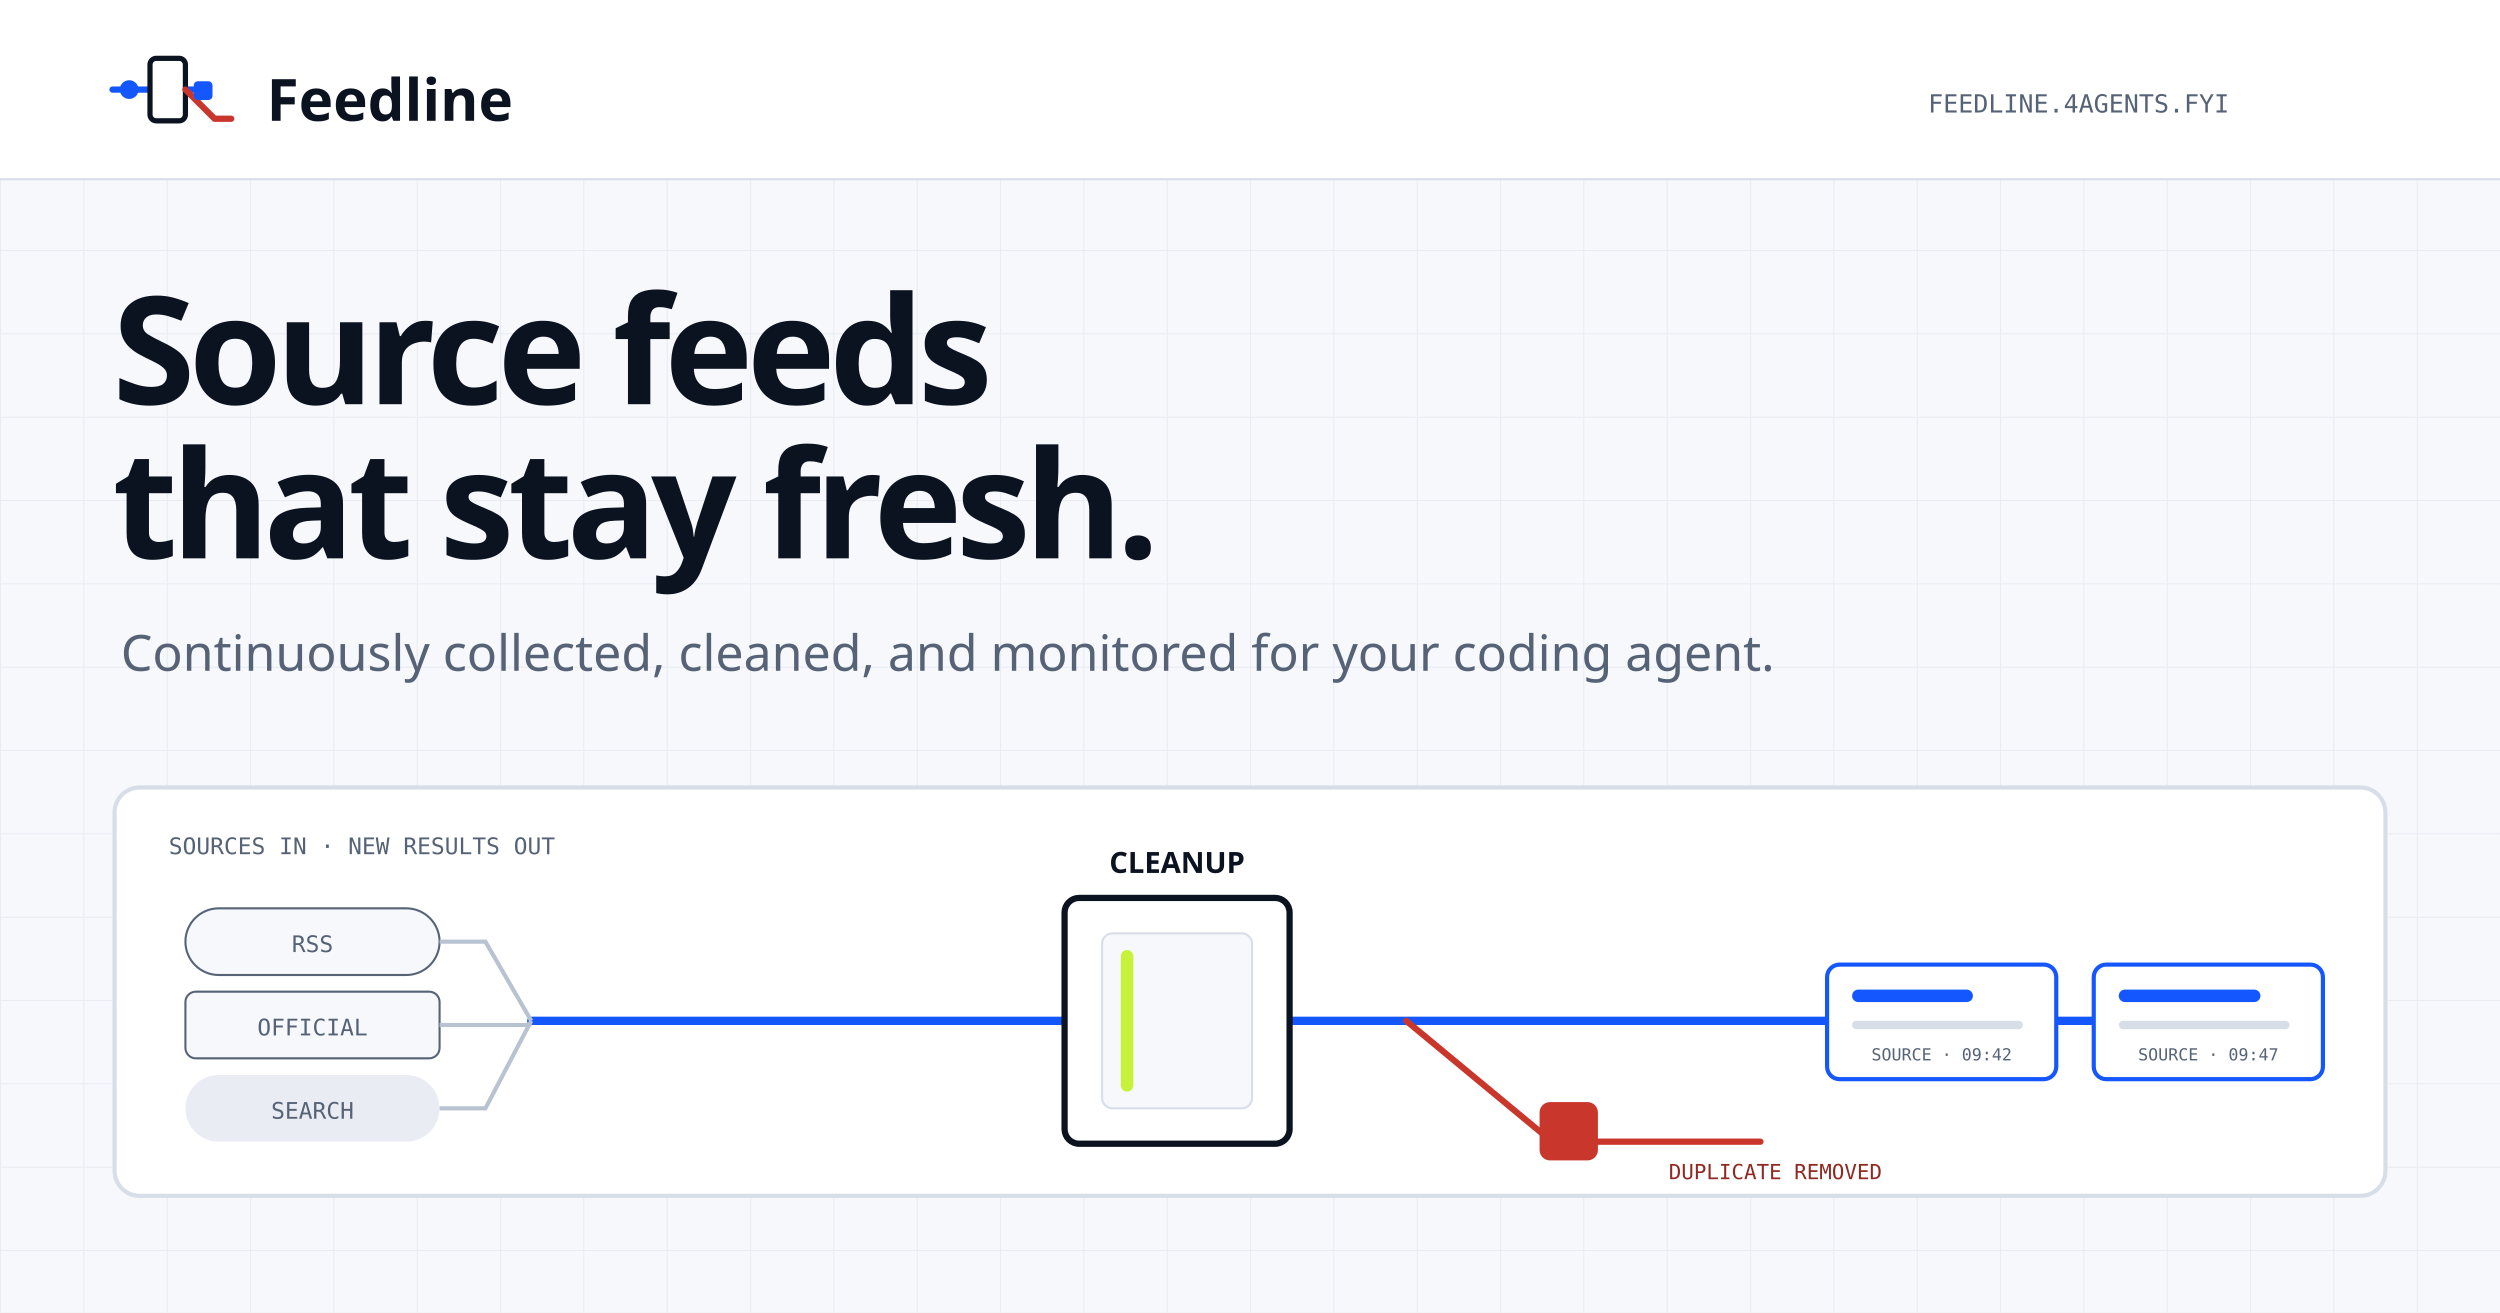
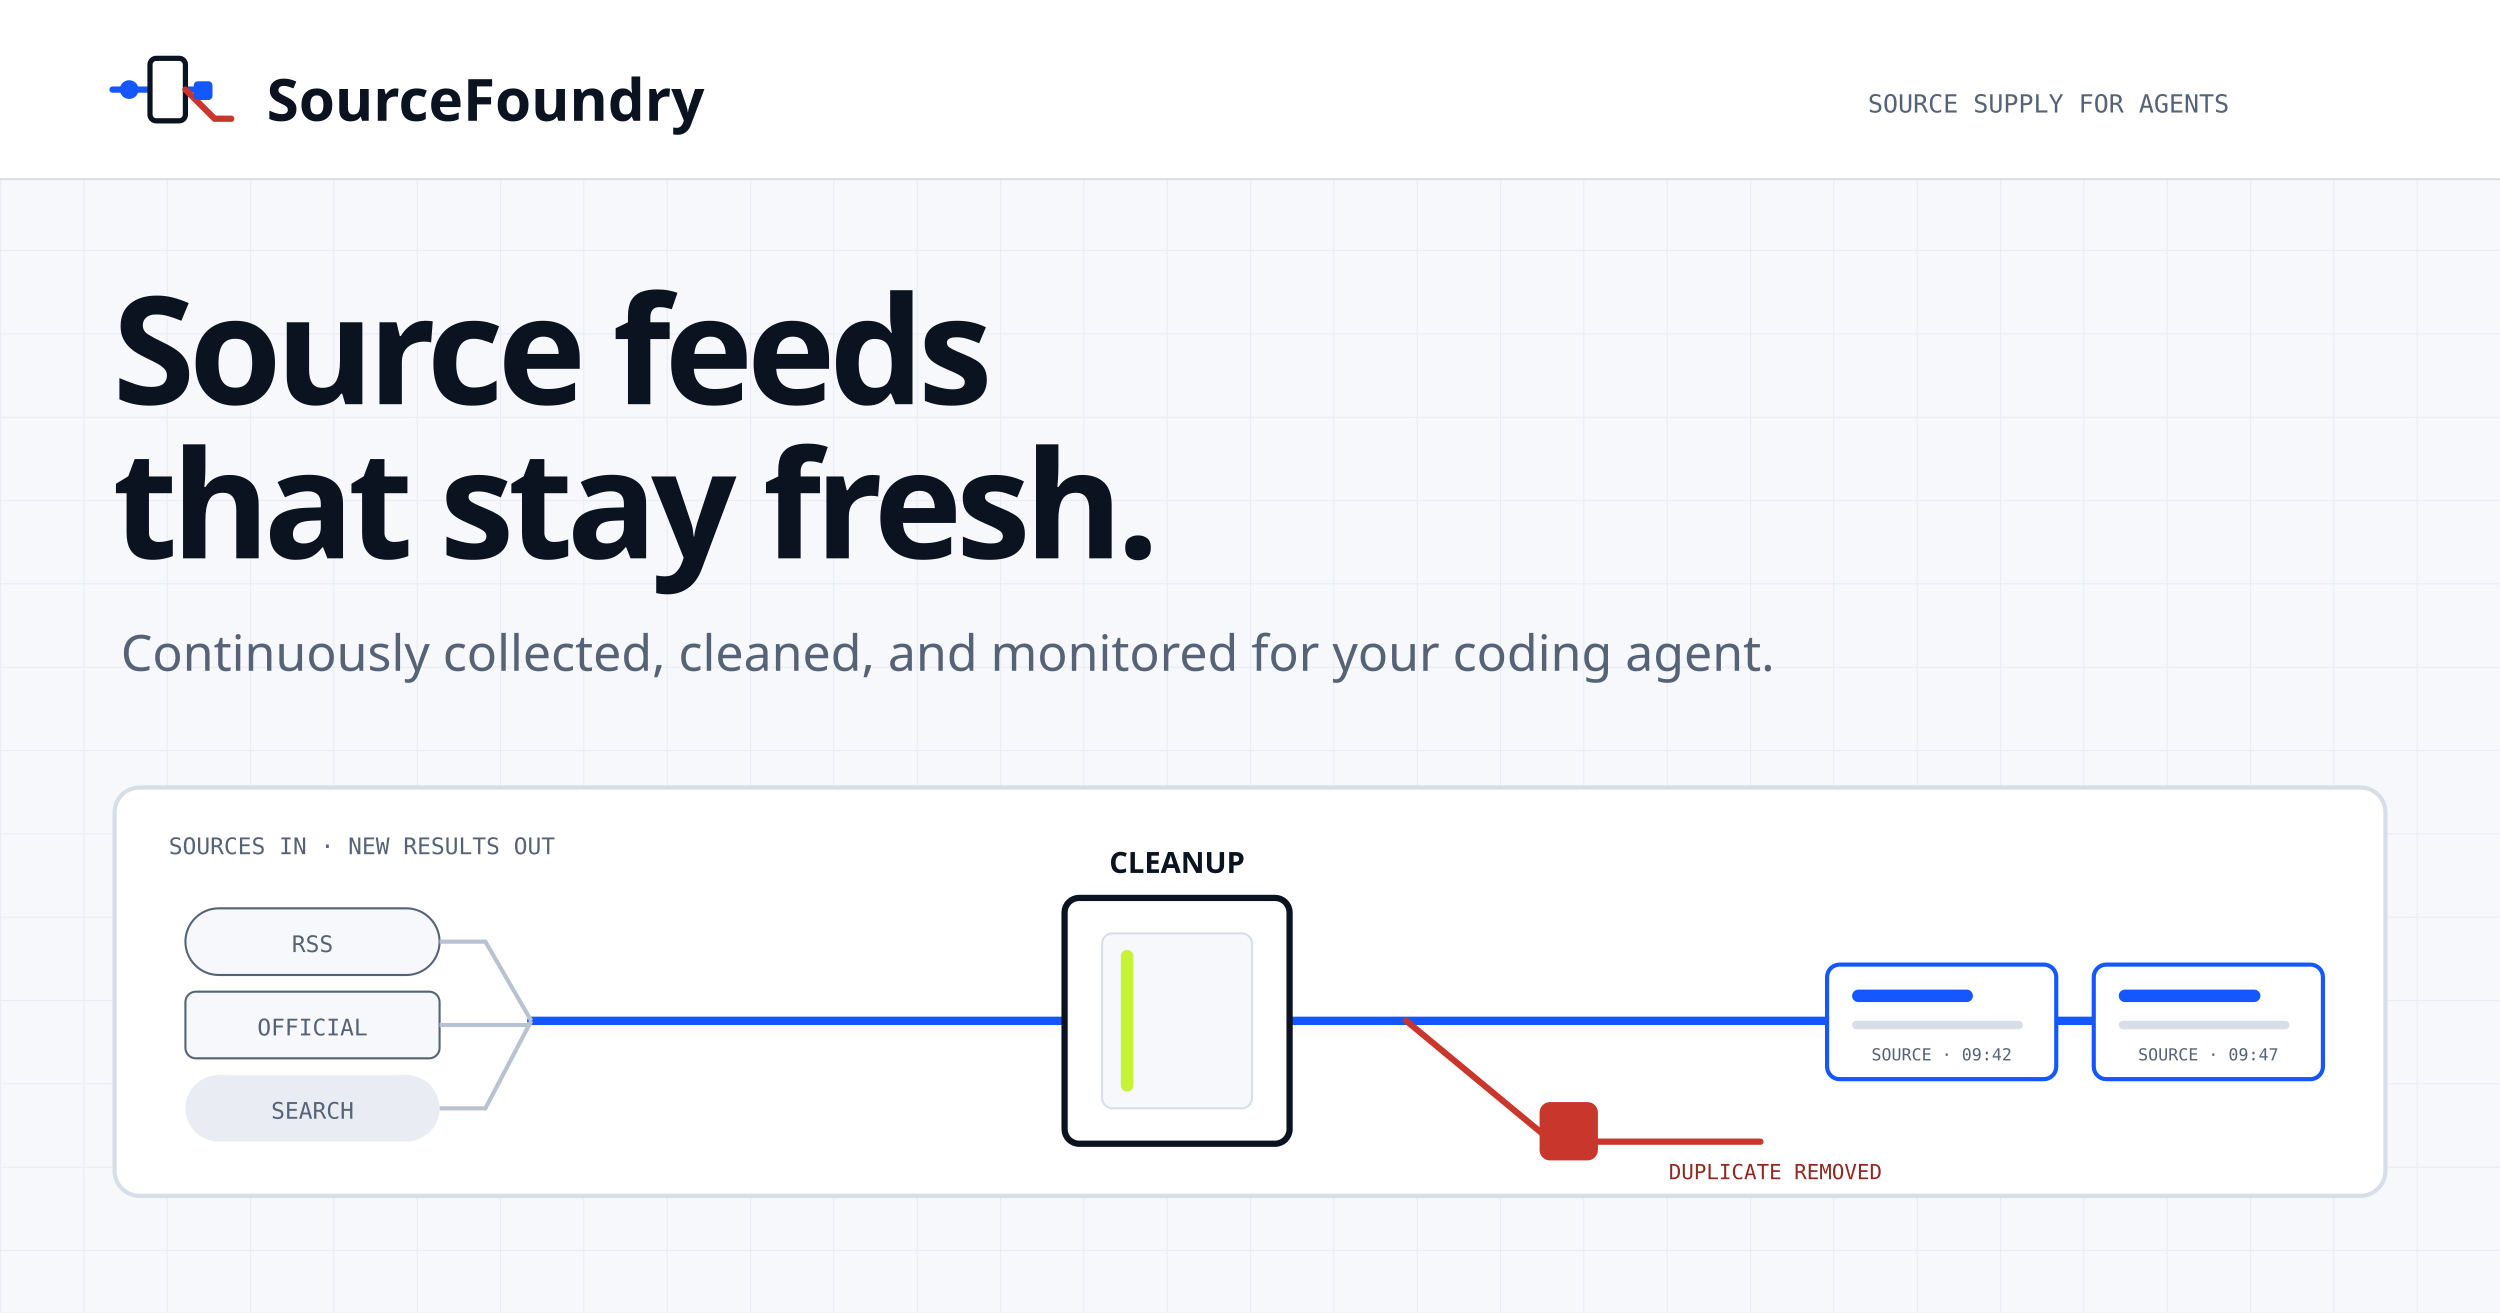
<svg xmlns="http://www.w3.org/2000/svg" width="1200" height="630" viewBox="0 0 1200 630">
  <defs>
    <pattern id="grid" width="40" height="40" patternUnits="userSpaceOnUse">
      <path d="M40 0H0V40" fill="none" stroke="#E9EDF3" stroke-width="1" />
    </pattern>
  </defs>
  <rect width="1200" height="630" fill="#F6F8FB" />
  <rect width="1200" height="630" fill="url(#grid)" />
  <rect x="0" y="0" width="1200" height="86" fill="#FFFFFF" />
  <path d="M0 86H1200" stroke="#D7DEE8" />
  <g transform="translate(54 27)">
    <path d="M0 16H41" fill="none" stroke="#1457FF" stroke-width="3" stroke-linecap="round" />
    <rect x="18" y="1" width="17" height="30" rx="3" fill="#FFFFFF" stroke="#0B1220" stroke-width="2.5" />
    <path d="M35 16L49 30H57" fill="none" stroke="#C9362B" stroke-width="3" stroke-linecap="round" stroke-linejoin="round" />
    <circle cx="8" cy="16" r="4.5" fill="#1457FF" />
    <rect x="39" y="12" width="9" height="9" rx="2" fill="#1457FF" />
  </g>
-   <text x="128" y="58" fill="#0B1220" font-family="Avenir Next, Avenir, sans-serif" font-size="28" font-weight="700">Feedline</text>
-   <text x="1070" y="54" fill="#566276" font-family="Menlo, monospace" font-size="12" text-anchor="end">FEEDLINE.4AGENTS.FYI</text>
+   <text x="128" y="58" fill="#0B1220" font-family="Avenir Next, Avenir, sans-serif" font-size="28" font-weight="700">SourceFoundry</text>
+   <text x="1070" y="54" fill="#566276" font-family="Menlo, monospace" font-size="12" text-anchor="end">SOURCE SUPPLY FOR AGENTS</text>
  <text x="54" y="194" fill="#0B1220" font-family="Avenir Next, Avenir, sans-serif" font-size="72" font-weight="700" letter-spacing="-3">
    <tspan x="54" dy="0">Source feeds</tspan>
    <tspan x="54" dy="74">that stay fresh.</tspan>
  </text>
  <text x="58" y="322" fill="#566276" font-family="Avenir Next, Avenir, sans-serif" font-size="24">
    Continuously collected, cleaned, and monitored for your coding agent.
  </text>
  <g transform="translate(55 378)">
    <rect width="1090" height="196" rx="12" fill="#FFFFFF" stroke="#D7DEE8" stroke-width="2" />
    <text x="26" y="32" fill="#566276" font-family="Menlo, monospace" font-size="11">SOURCES IN · NEW RESULTS OUT</text>
    <path d="M200 112H1018" stroke="#1457FF" stroke-width="4" stroke-linecap="round" />
    <path d="M1018 112L1002 103V121Z" fill="#1457FF" />
    <g font-family="Menlo, monospace" font-size="11" text-anchor="middle">
      <rect x="34" y="58" width="122" height="32" rx="16" fill="#F6F8FB" stroke="#566276" />
      <text x="95" y="79" fill="#566276">RSS</text>
      <rect x="34" y="98" width="122" height="32" rx="5" fill="#F6F8FB" stroke="#566276" />
      <text x="95" y="119" fill="#566276">OFFICIAL</text>
      <rect x="34" y="138" width="122" height="32" rx="16" fill="#E9EDF3" />
      <text x="95" y="159" fill="#566276">SEARCH</text>
    </g>
    <path d="M156 74H178L200 112M156 114H200M156 154H178L200 112" fill="none" stroke="#B8C2D1" stroke-width="2" />
    <g transform="translate(456 53)">
      <text x="54" y="-12" fill="#0B1220" font-family="Avenir Next, Avenir, sans-serif" font-size="14" font-weight="700" text-anchor="middle">CLEANUP</text>
      <rect width="108" height="118" rx="7" fill="#FFFFFF" stroke="#0B1220" stroke-width="3" />
      <rect x="18" y="17" width="72" height="84" rx="5" fill="#F6F8FB" stroke="#D7DEE8" />
      <rect x="27" y="25" width="6" height="68" rx="3" fill="#C7F23A" />
    </g>
    <path d="M620 112L690 170H790" fill="none" stroke="#C9362B" stroke-width="3" stroke-linecap="round" />
    <rect x="684" y="151" width="28" height="28" rx="5" fill="#C9362B" />
    <text x="746" y="188" fill="#8F2922" font-family="Menlo, monospace" font-size="10">DUPLICATE REMOVED</text>
    <g transform="translate(822 85)">
      <rect width="110" height="55" rx="6" fill="#FFFFFF" stroke="#1457FF" stroke-width="2" />
      <rect x="12" y="12" width="58" height="6" rx="3" fill="#1457FF" />
      <rect x="12" y="27" width="82" height="4" rx="2" fill="#D7DEE8" />
      <text x="55" y="46" fill="#566276" font-family="Menlo, monospace" font-size="8" text-anchor="middle">SOURCE · 09:42</text>
    </g>
    <g transform="translate(950 85)">
      <rect width="110" height="55" rx="6" fill="#FFFFFF" stroke="#1457FF" stroke-width="2" />
      <rect x="12" y="12" width="68" height="6" rx="3" fill="#1457FF" />
      <rect x="12" y="27" width="82" height="4" rx="2" fill="#D7DEE8" />
      <text x="55" y="46" fill="#566276" font-family="Menlo, monospace" font-size="8" text-anchor="middle">SOURCE · 09:47</text>
    </g>
  </g>
</svg>
